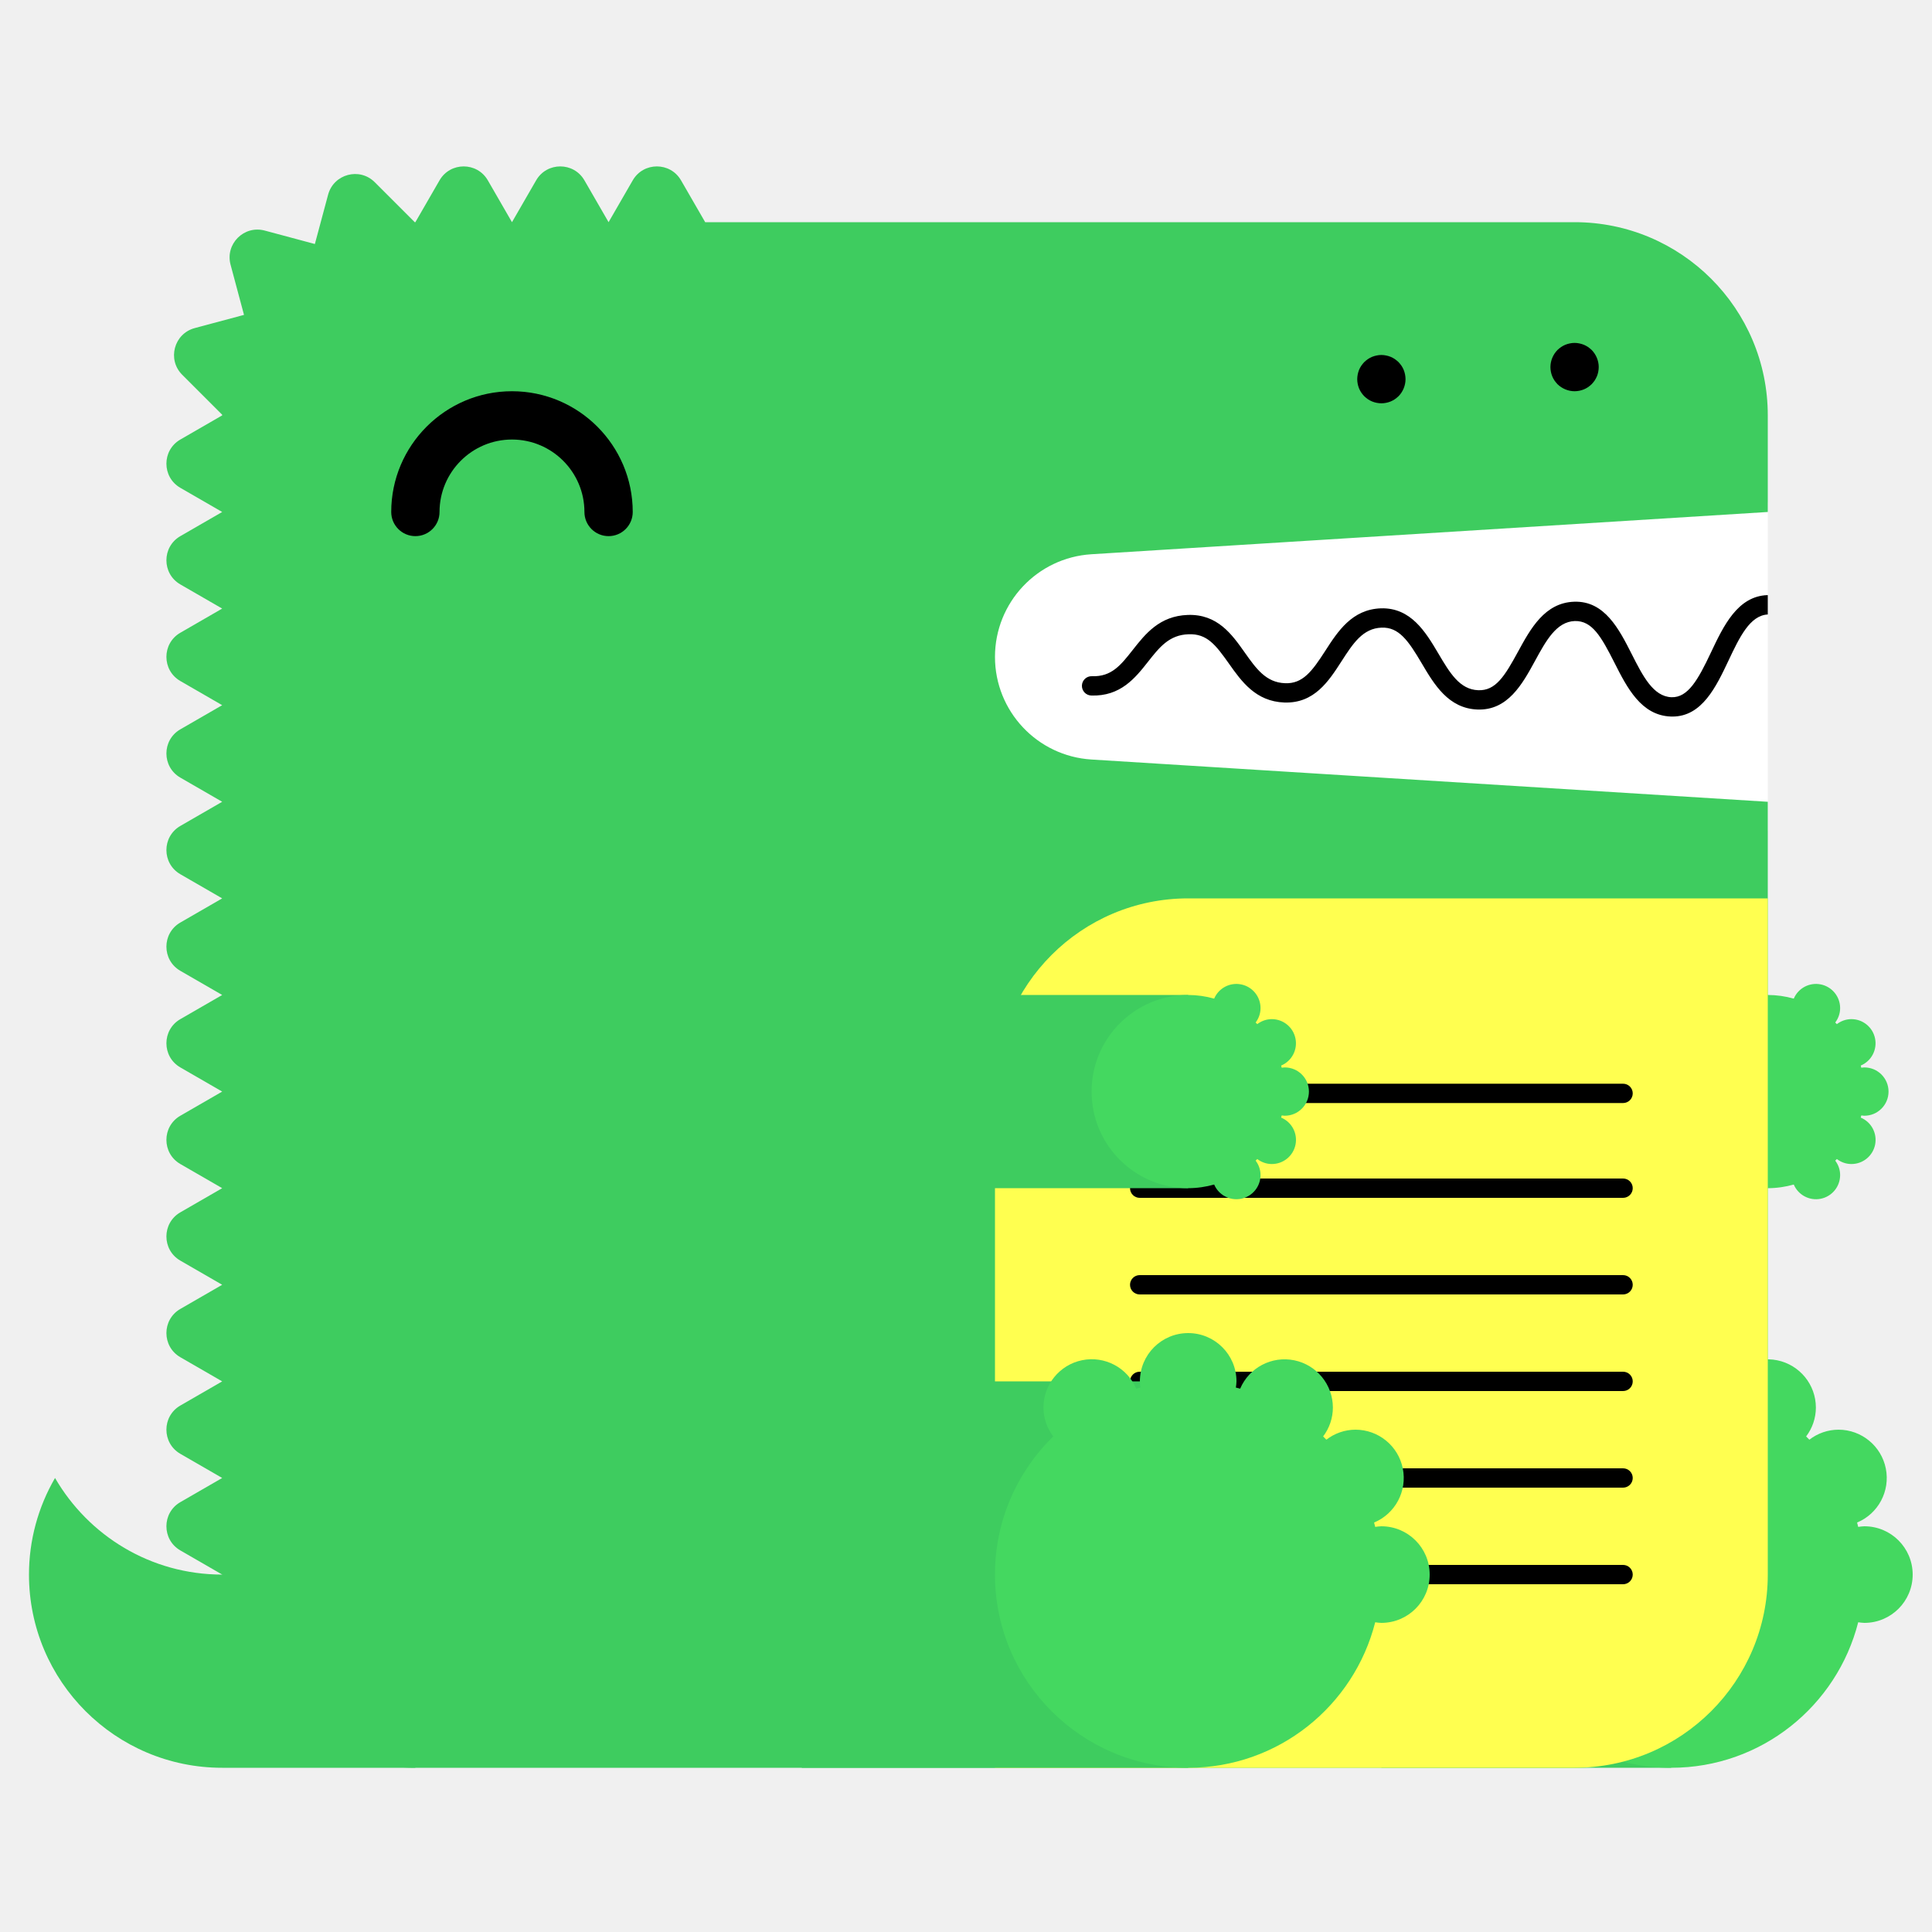
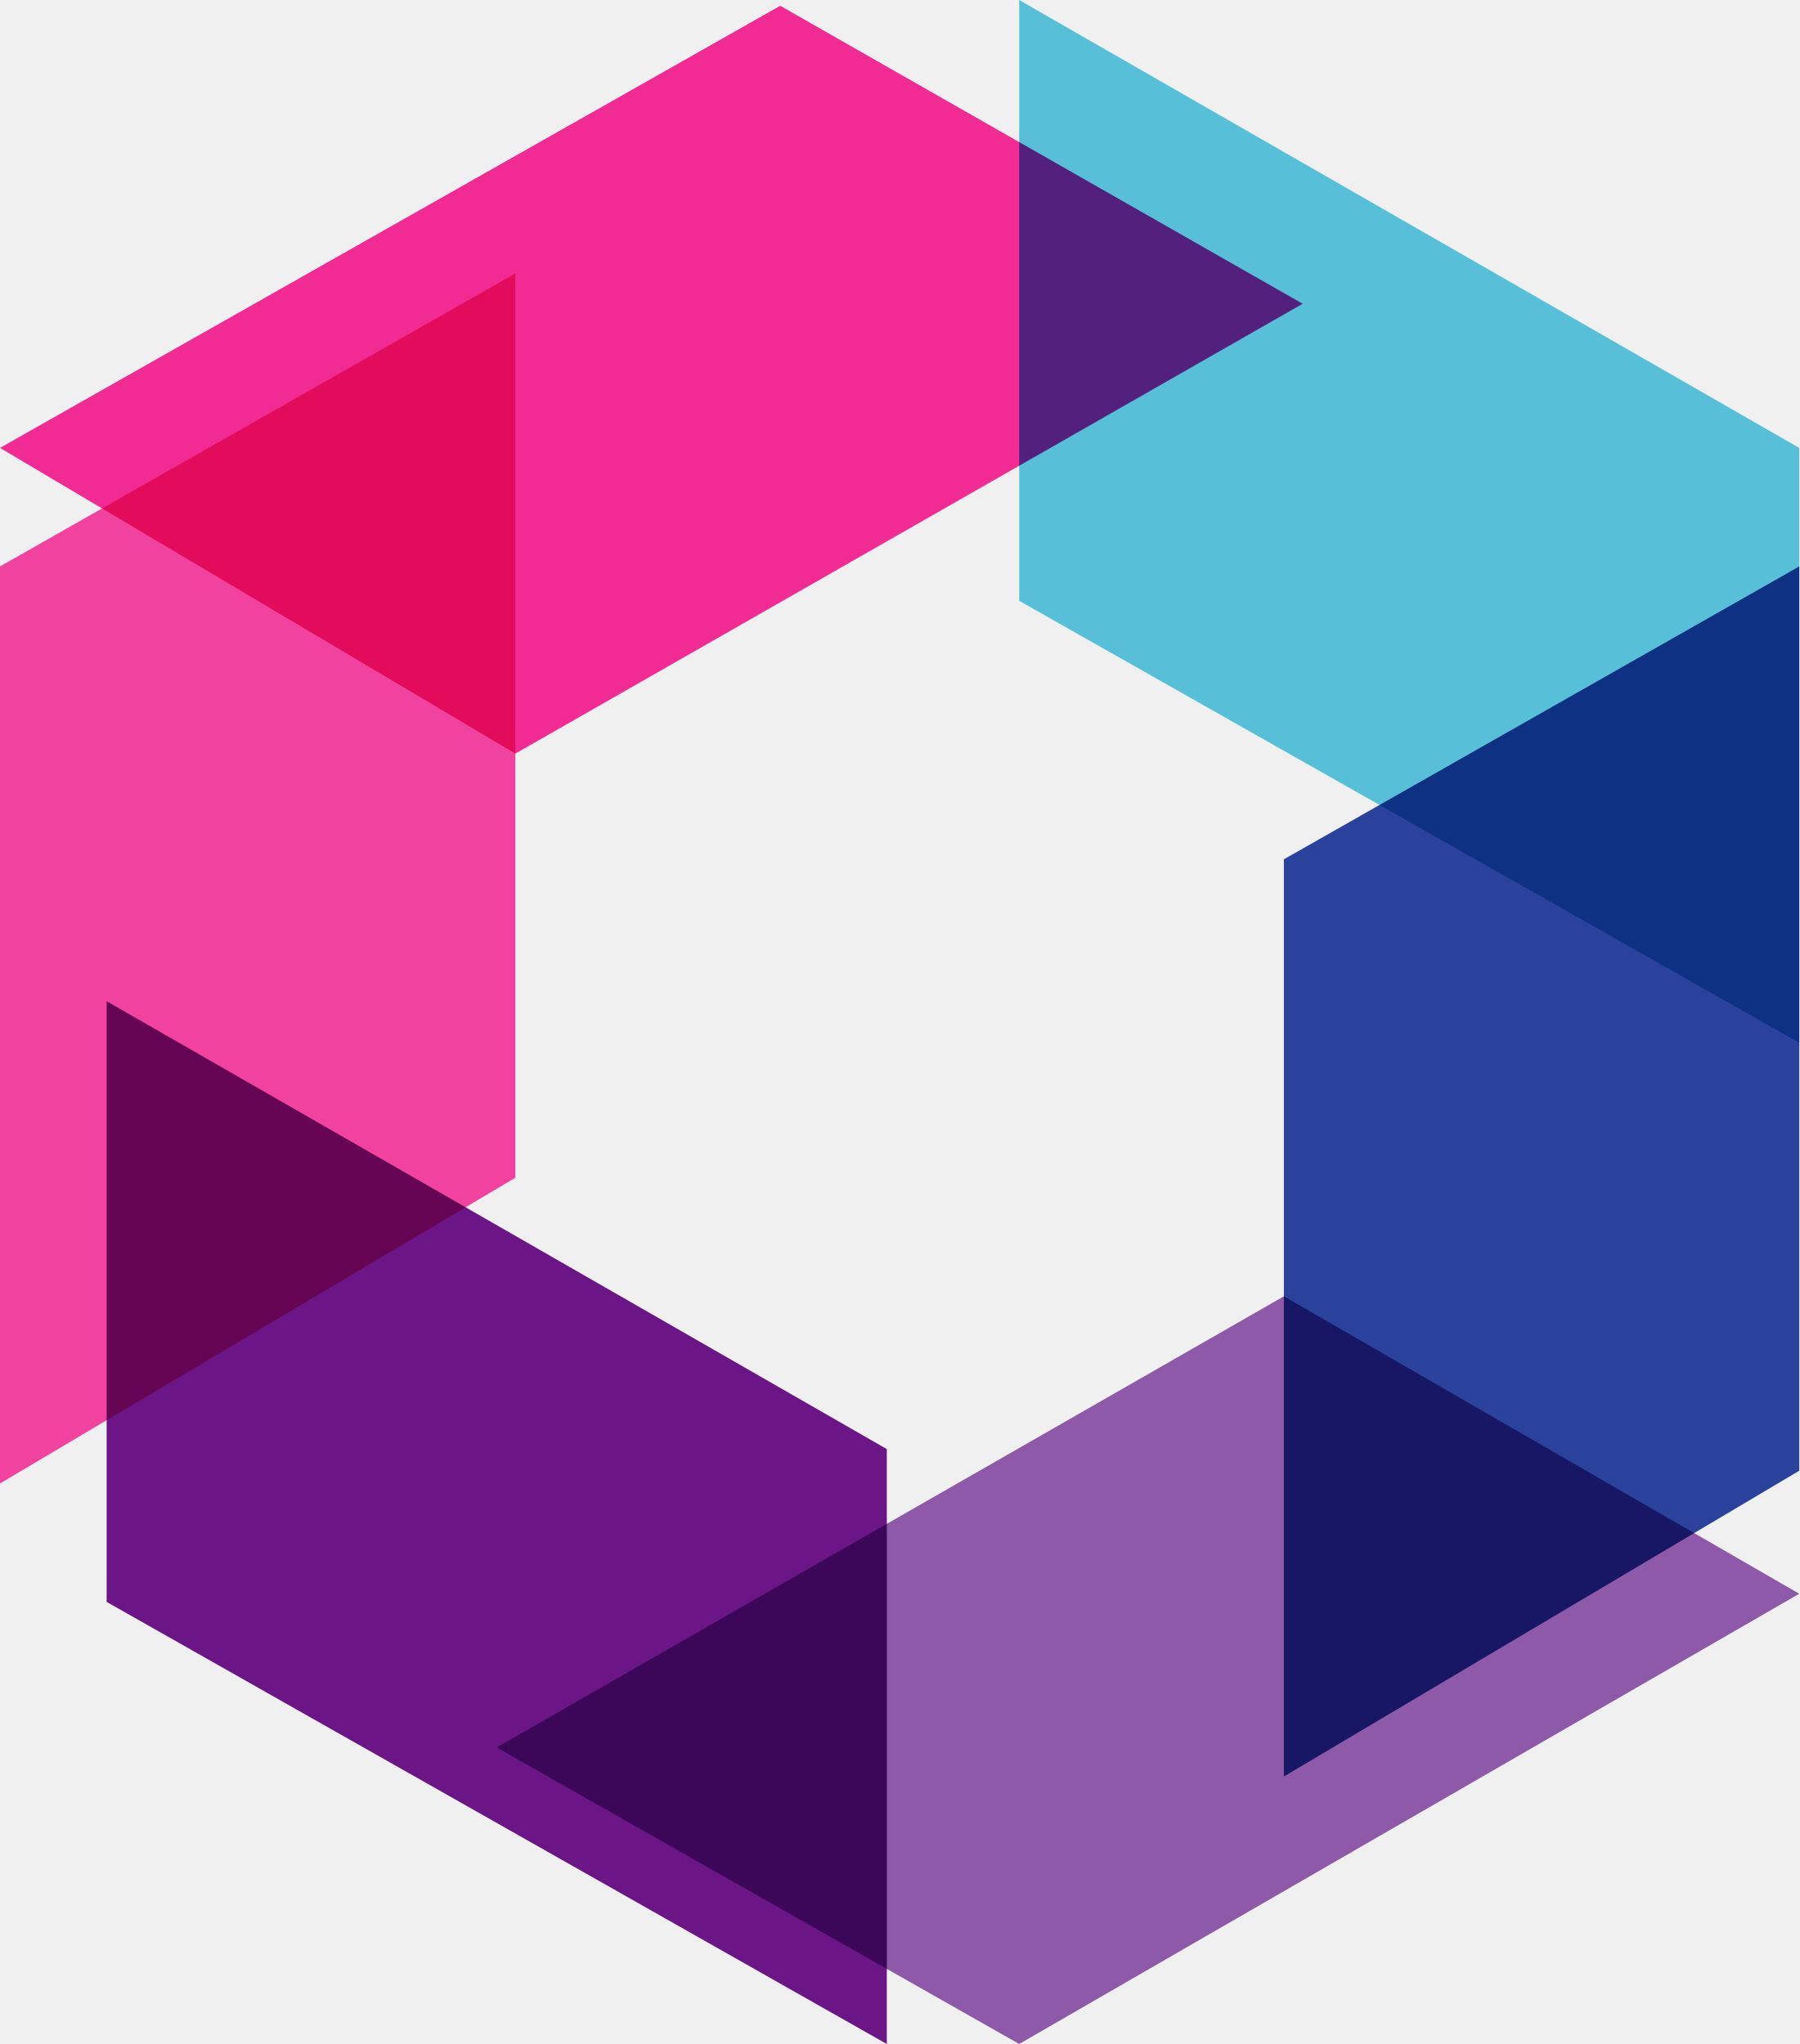
- <svg xmlns="http://www.w3.org/2000/svg" width="200" height="200" viewBox="0 0 200 200">
-   <g fill="none" fill-rule="evenodd">
-     <path fill="#FFF" d="M99 52h84v34H99z" />
-     <path d="M23 163c-7.398 0-13.843-4.027-17.303-10A19.886 19.886 0 0 0 3 163c0 11.046 8.954 20 20 20h20v-20H23z" fill="#3ECC5F" />
-     <path d="M112.98 57.376L183 53V43c0-11.046-8.954-20-20-20H73l-2.5-4.33c-1.112-1.925-3.889-1.925-5 0L63 23l-2.5-4.33c-1.111-1.925-3.889-1.925-5 0L53 23l-2.5-4.33c-1.111-1.925-3.889-1.925-5 0L43 23c-.022 0-.042.003-.065.003l-4.142-4.141c-1.57-1.571-4.252-.853-4.828 1.294l-1.369 5.104-5.192-1.392c-2.148-.575-4.111 1.389-3.535 3.536l1.39 5.193-5.102 1.367c-2.148.576-2.867 3.259-1.296 4.83l4.142 4.142c0 .021-.003.042-.003.064l-4.33 2.5c-1.925 1.111-1.925 3.889 0 5L23 53l-4.33 2.5c-1.925 1.111-1.925 3.889 0 5L23 63l-4.33 2.5c-1.925 1.111-1.925 3.889 0 5L23 73l-4.33 2.5c-1.925 1.111-1.925 3.889 0 5L23 83l-4.33 2.5c-1.925 1.111-1.925 3.889 0 5L23 93l-4.33 2.5c-1.925 1.111-1.925 3.889 0 5L23 103l-4.33 2.5c-1.925 1.111-1.925 3.889 0 5L23 113l-4.33 2.5c-1.925 1.111-1.925 3.889 0 5L23 123l-4.33 2.5c-1.925 1.111-1.925 3.889 0 5L23 133l-4.33 2.5c-1.925 1.111-1.925 3.889 0 5L23 143l-4.33 2.5c-1.925 1.111-1.925 3.889 0 5L23 153l-4.33 2.5c-1.925 1.111-1.925 3.889 0 5L23 163c0 11.046 8.954 20 20 20h120c11.046 0 20-8.954 20-20V83l-70.02-4.376A10.645 10.645 0 0 1 103 68c0-5.621 4.37-10.273 9.98-10.624" fill="#3ECC5F" />
-     <path fill="#3ECC5F" d="M143 183h30v-40h-30z" />
-     <path d="M193 158c-.219 0-.428.037-.639.064-.038-.15-.074-.301-.116-.451A5 5 0 0 0 190.32 148a4.96 4.96 0 0 0-3.016 1.036 26.531 26.531 0 0 0-.335-.336 4.955 4.955 0 0 0 1.011-2.987 5 5 0 0 0-9.599-1.959c-.148-.042-.297-.077-.445-.115.027-.211.064-.42.064-.639a5 5 0 0 0-5-5 5 5 0 0 0-5 5c0 .219.037.428.064.639-.148.038-.297.073-.445.115a4.998 4.998 0 0 0-9.599 1.959c0 1.125.384 2.151 1.011 2.987-3.717 3.632-6.031 8.693-6.031 14.3 0 11.046 8.954 20 20 20 9.339 0 17.16-6.41 19.361-15.064.211.027.42.064.639.064a5 5 0 0 0 5-5 5 5 0 0 0-5-5" fill="#44D860" />
-     <path fill="#3ECC5F" d="M153 123h30v-20h-30z" />
-     <path d="M193 115.5a2.5 2.5 0 1 0 0-5c-.109 0-.214.019-.319.032-.02-.075-.037-.15-.058-.225a2.501 2.501 0 0 0-.963-4.807c-.569 0-1.088.197-1.508.518a6.653 6.653 0 0 0-.168-.168c.314-.417.506-.931.506-1.494a2.5 2.5 0 0 0-4.8-.979A9.987 9.987 0 0 0 183 103c-5.522 0-10 4.478-10 10s4.478 10 10 10c.934 0 1.833-.138 2.69-.377a2.5 2.5 0 0 0 4.8-.979c0-.563-.192-1.077-.506-1.494.057-.055.113-.111.168-.168.42.321.939.518 1.508.518a2.5 2.5 0 0 0 .963-4.807c.021-.074.038-.15.058-.225.105.013.21.032.319.032" fill="#44D860" />
-     <path d="M63 55.5a2.5 2.5 0 0 1-2.5-2.5c0-4.136-3.364-7.5-7.5-7.5s-7.5 3.364-7.5 7.5a2.5 2.5 0 1 1-5 0c0-6.893 5.607-12.5 12.5-12.5S65.5 46.107 65.5 53a2.5 2.5 0 0 1-2.5 2.5" fill="#000" />
-     <path d="M103 183h60c11.046 0 20-8.954 20-20V93h-60c-11.046 0-20 8.954-20 20v70z" fill="#FFFF50" />
-     <path d="M168.02 124h-50.04a1 1 0 1 1 0-2h50.04a1 1 0 1 1 0 2m0 20h-50.04a1 1 0 1 1 0-2h50.04a1 1 0 1 1 0 2m0 20h-50.04a1 1 0 1 1 0-2h50.04a1 1 0 1 1 0 2m0-49.814h-50.04a1 1 0 1 1 0-2h50.04a1 1 0 1 1 0 2m0 19.814h-50.04a1 1 0 1 1 0-2h50.04a1 1 0 1 1 0 2m0 20h-50.04a1 1 0 1 1 0-2h50.04a1 1 0 1 1 0 2M183 61.611c-.012 0-.022-.006-.034-.005-3.09.105-4.552 3.196-5.842 5.923-1.346 2.85-2.387 4.703-4.093 4.647-1.889-.068-2.969-2.202-4.113-4.46-1.314-2.594-2.814-5.536-5.963-5.426-3.046.104-4.513 2.794-5.807 5.167-1.377 2.528-2.314 4.065-4.121 3.994-1.927-.07-2.951-1.805-4.136-3.813-1.321-2.236-2.848-4.75-5.936-4.664-2.994.103-4.465 2.385-5.763 4.4-1.373 2.13-2.335 3.428-4.165 3.351-1.973-.07-2.992-1.51-4.171-3.177-1.324-1.873-2.816-3.993-5.895-3.89-2.928.1-4.399 1.97-5.696 3.618-1.232 1.564-2.194 2.802-4.229 2.724a1 1 0 0 0-.072 2c3.017.101 4.545-1.8 5.872-3.487 1.177-1.496 2.193-2.787 4.193-2.855 1.926-.082 2.829 1.115 4.195 3.045 1.297 1.834 2.769 3.914 5.731 4.021 3.103.104 4.596-2.215 5.918-4.267 1.182-1.834 2.202-3.417 4.15-3.484 1.793-.067 2.769 1.35 4.145 3.681 1.297 2.197 2.766 4.686 5.787 4.796 3.125.108 4.634-2.62 5.949-5.035 1.139-2.088 2.214-4.06 4.119-4.126 1.793-.042 2.728 1.595 4.111 4.33 1.292 2.553 2.757 5.445 5.825 5.556l.169.003c3.064 0 4.518-3.075 5.805-5.794 1.139-2.41 2.217-4.68 4.067-4.773v-2z" fill="#000" />
-     <path fill="#3ECC5F" d="M83 183h40v-40H83z" />
-     <path d="M143 158c-.219 0-.428.037-.639.064-.038-.15-.074-.301-.116-.451A5 5 0 0 0 140.32 148a4.96 4.96 0 0 0-3.016 1.036 26.531 26.531 0 0 0-.335-.336 4.955 4.955 0 0 0 1.011-2.987 5 5 0 0 0-9.599-1.959c-.148-.042-.297-.077-.445-.115.027-.211.064-.42.064-.639a5 5 0 0 0-5-5 5 5 0 0 0-5 5c0 .219.037.428.064.639-.148.038-.297.073-.445.115a4.998 4.998 0 0 0-9.599 1.959c0 1.125.384 2.151 1.011 2.987-3.717 3.632-6.031 8.693-6.031 14.3 0 11.046 8.954 20 20 20 9.339 0 17.16-6.41 19.361-15.064.211.027.42.064.639.064a5 5 0 0 0 5-5 5 5 0 0 0-5-5" fill="#44D860" />
-     <path fill="#3ECC5F" d="M83 123h40v-20H83z" />
-     <path d="M133 115.5a2.5 2.5 0 1 0 0-5c-.109 0-.214.019-.319.032-.02-.075-.037-.15-.058-.225a2.501 2.501 0 0 0-.963-4.807c-.569 0-1.088.197-1.508.518a6.653 6.653 0 0 0-.168-.168c.314-.417.506-.931.506-1.494a2.5 2.5 0 0 0-4.8-.979A9.987 9.987 0 0 0 123 103c-5.522 0-10 4.478-10 10s4.478 10 10 10c.934 0 1.833-.138 2.69-.377a2.5 2.5 0 0 0 4.8-.979c0-.563-.192-1.077-.506-1.494.057-.055.113-.111.168-.168.42.321.939.518 1.508.518a2.5 2.5 0 0 0 .963-4.807c.021-.074.038-.15.058-.225.105.013.21.032.319.032" fill="#44D860" />
-     <path d="M143 41.75c-.16 0-.33-.02-.49-.05a2.52 2.52 0 0 1-.47-.14c-.15-.06-.29-.14-.431-.23-.13-.09-.259-.2-.38-.31-.109-.12-.219-.24-.309-.38s-.17-.28-.231-.43a2.619 2.619 0 0 1-.189-.96c0-.16.02-.33.05-.49.03-.16.08-.31.139-.47.061-.15.141-.29.231-.43.09-.13.2-.26.309-.38.121-.11.25-.22.38-.31.141-.09.281-.17.431-.23.149-.06.31-.11.47-.14.32-.07.65-.07.98 0 .159.03.32.08.47.14.149.06.29.14.43.23.13.09.259.2.38.31.11.12.22.25.31.38.09.14.17.28.23.43.06.16.11.31.14.47.029.16.05.33.05.49 0 .66-.271 1.31-.73 1.77-.121.11-.25.22-.38.31-.14.09-.281.17-.43.23a2.565 2.565 0 0 1-.96.19m20-1.25c-.66 0-1.3-.27-1.771-.73a3.802 3.802 0 0 1-.309-.38c-.09-.14-.17-.28-.231-.43a2.619 2.619 0 0 1-.189-.96c0-.66.27-1.3.729-1.77.121-.11.25-.22.38-.31.141-.09.281-.17.431-.23.149-.06.31-.11.47-.14.32-.07.66-.07.98 0 .159.03.32.08.47.14.149.06.29.14.43.23.13.09.259.2.38.31.459.47.73 1.11.73 1.77 0 .16-.021.33-.05.49-.03.16-.08.32-.14.47-.07.15-.14.29-.23.43-.09.13-.2.26-.31.38-.121.11-.25.22-.38.31-.14.09-.281.17-.43.23a2.565 2.565 0 0 1-.96.19" fill="#000" />
+ <svg xmlns="http://www.w3.org/2000/svg" viewBox="0 0 137.03 155.71">
+   <g style="isolation:isolate">
+     <g>
+       <path d="M77.62 0v10.82L59.42.44 0 34.12l7.77 4.61L0 43.15V113l8.12-4.82V122l59.42 33.68V150l10.07 5.72L137 121.41l-8-4.62 8-4.75V34.12zm20.16 65.46v33.29l-30.24 17.33v-5.69L35.46 92l3.79-2.25V57.41l38.37-21.93v10.29l27.45 15.56z" fill="#fff" />
+       <path fill="#f12b93" style="mix-blend-mode:multiply" d="M59.42.44L0 34.12l39.25 23.29 59.96-34.27L59.42.44z" />
+       <path fill="#f0429e" style="mix-blend-mode:multiply" d="M0 43.15v69.86l39.25-23.29V20.83L0 43.15z" />
+       <path fill="#2a429b" style="mix-blend-mode:multiply" d="M97.78 65.46v69.87l39.25-23.29V43.15L97.78 65.46z" />
+       <path fill="#6c1586" style="mix-blend-mode:multiply" d="M8.12 76.27v45.76l59.42 33.68v-45.32L8.12 76.27z" />
+       <path fill="#58bfd9" style="mix-blend-mode:multiply" d="M77.62 0v45.77l59.41 33.67V34.12L77.62 0z" />
+       <path fill="#8d59a8" style="mix-blend-mode:multiply" d="M97.78 98.75l-59.96 34.37 39.8 22.59 59.41-34.3-39.25-22.66z" />
+     </g>
  </g>
</svg>
